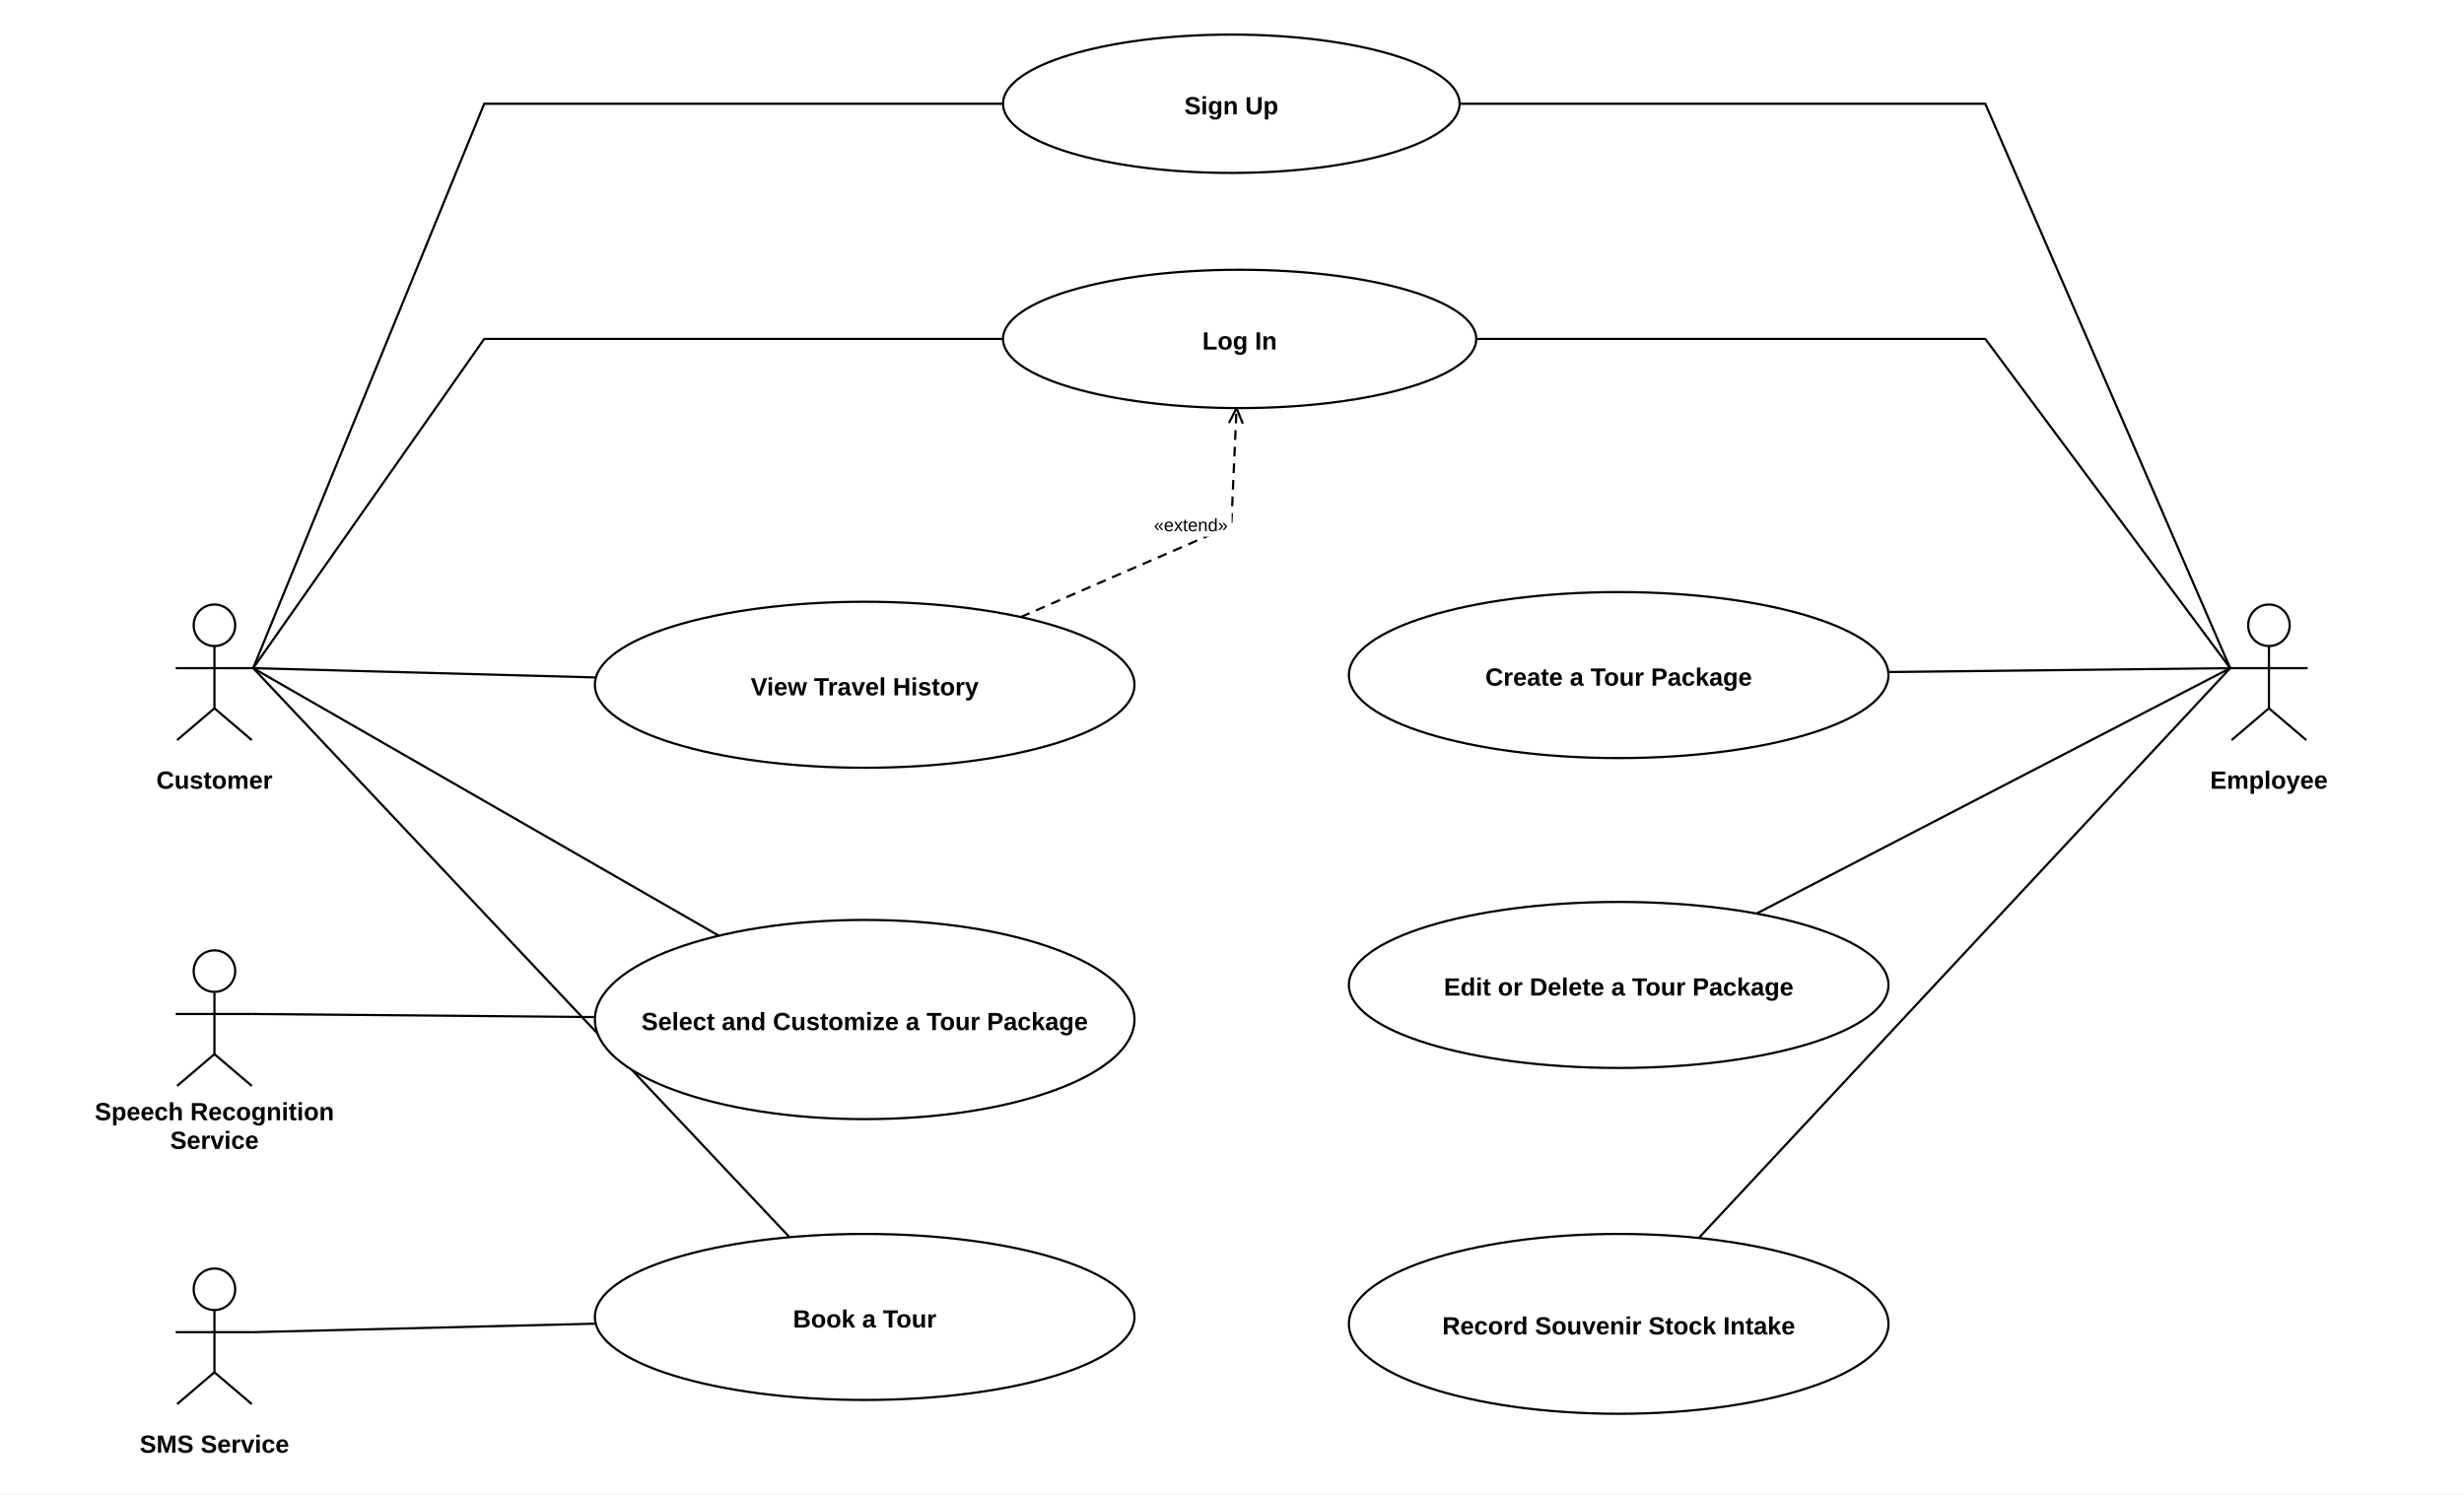
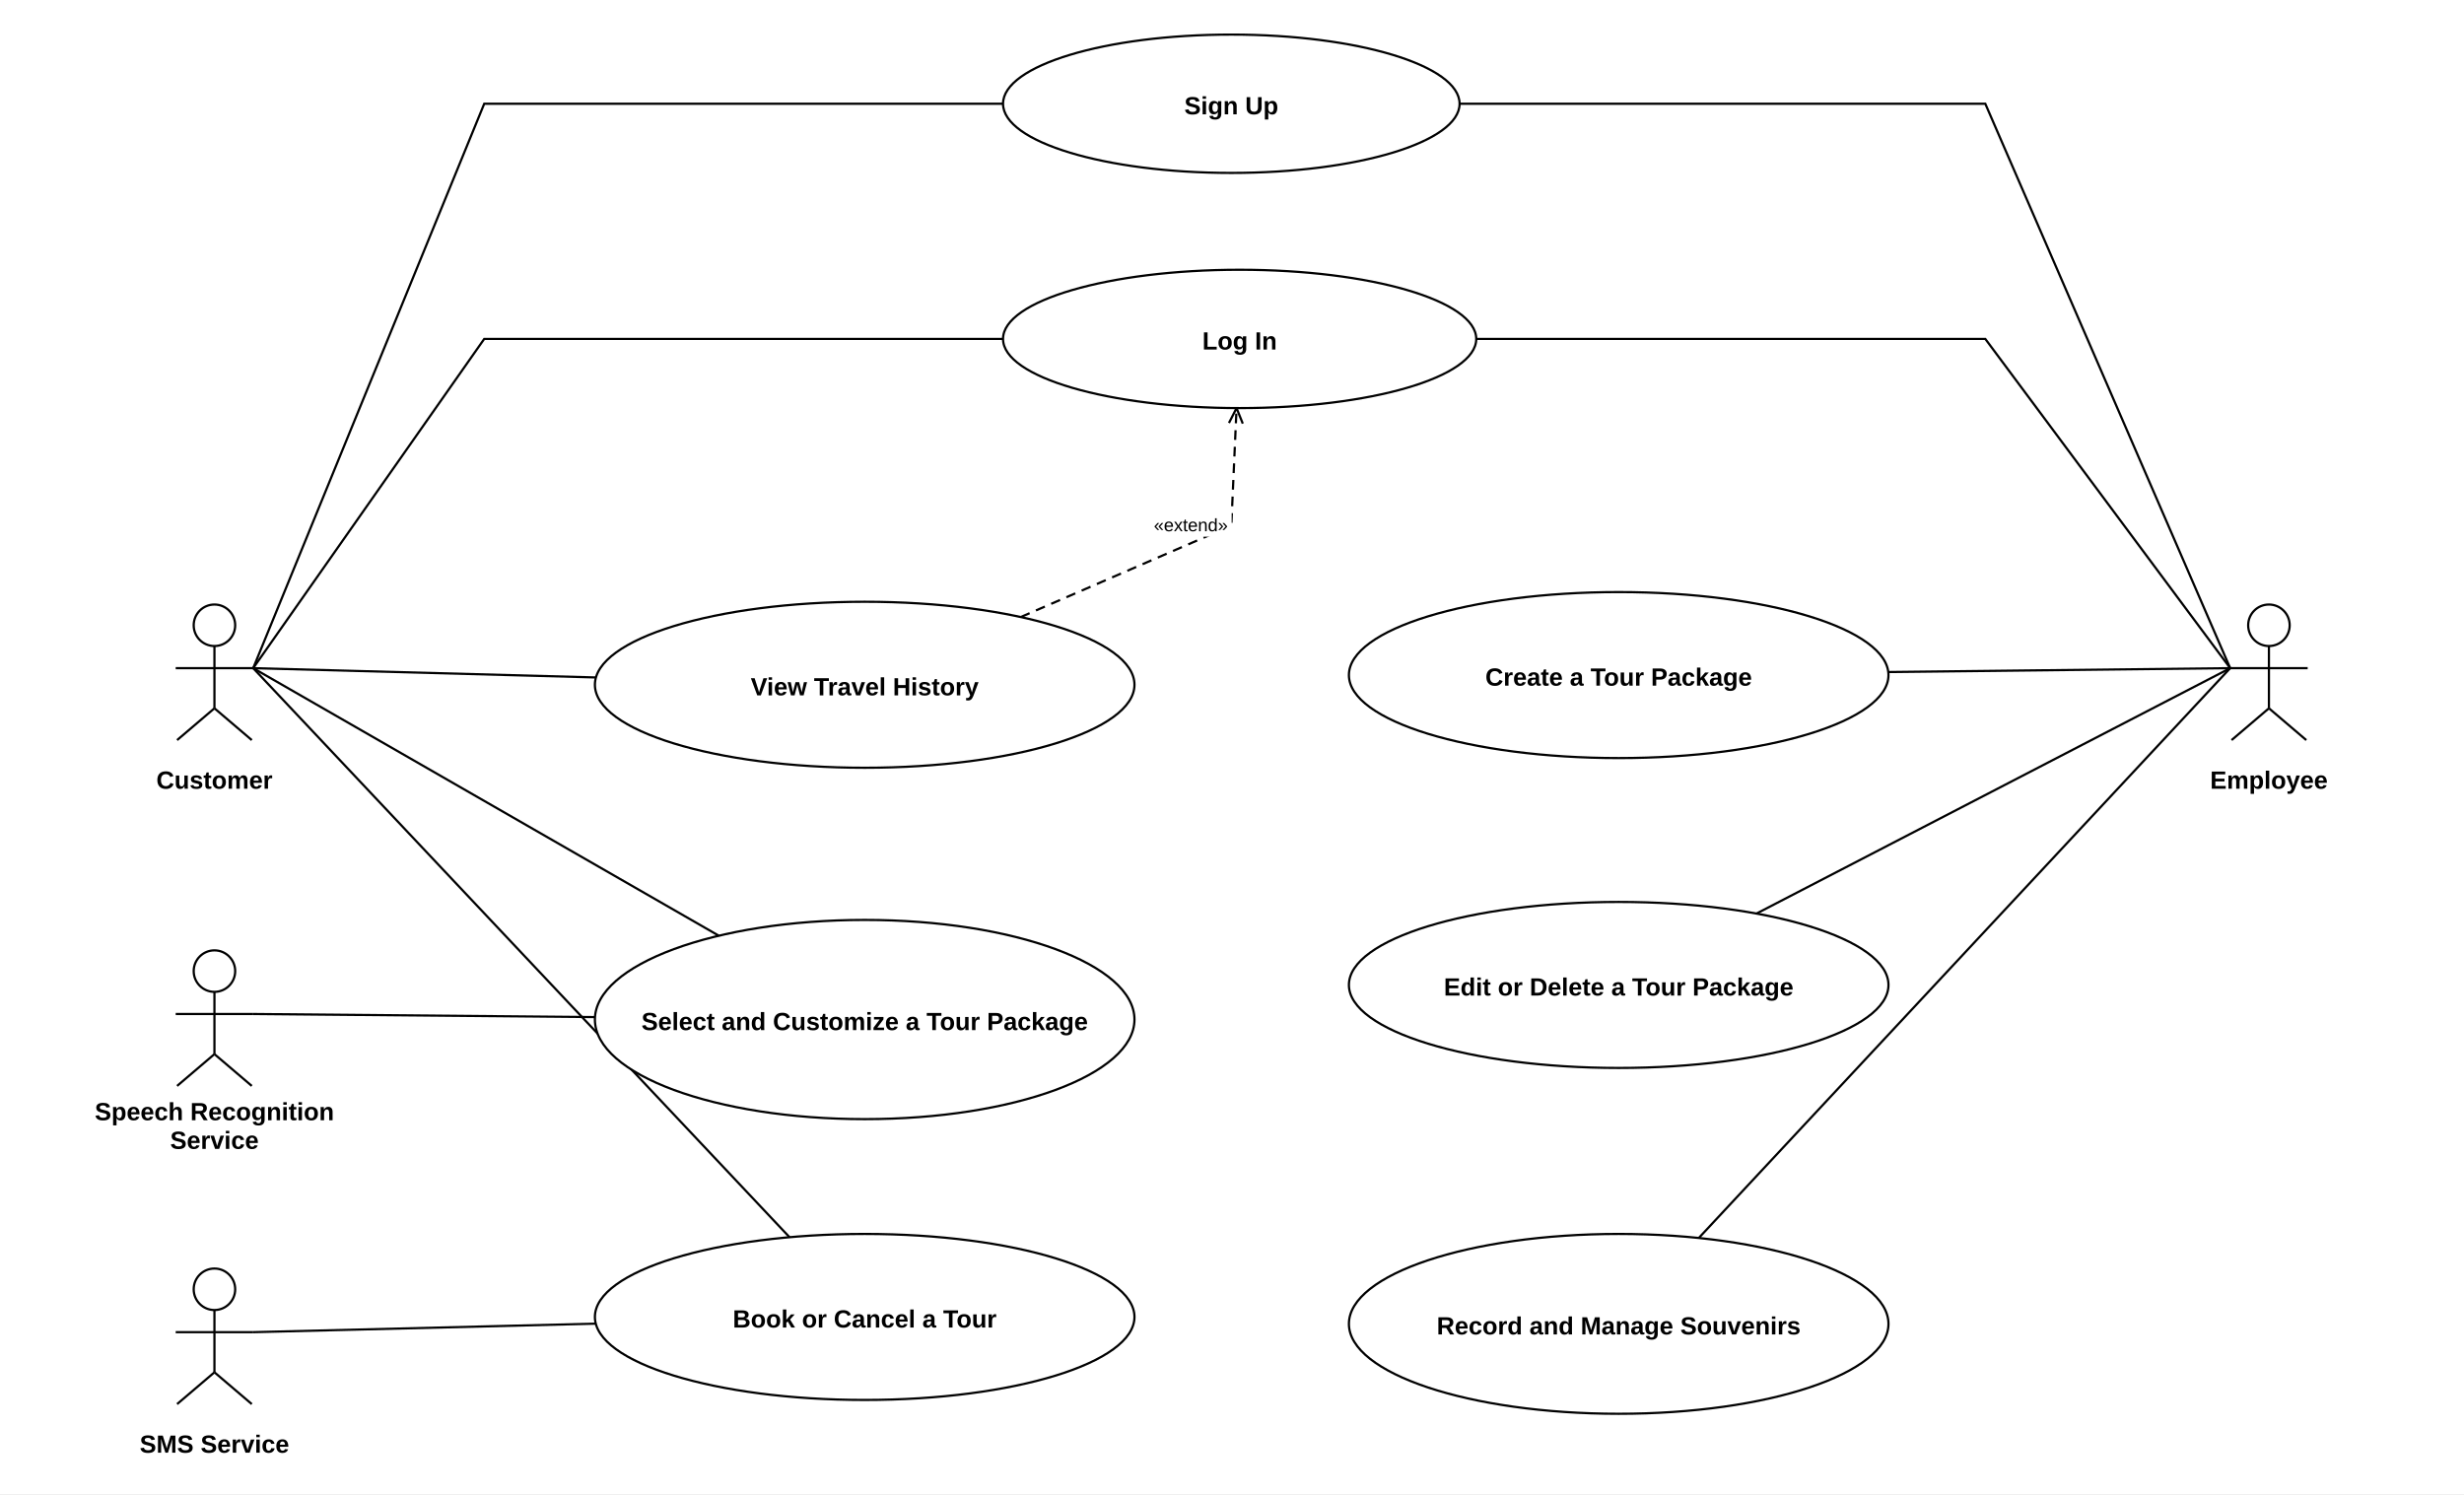
<svg xmlns="http://www.w3.org/2000/svg" width="1781" height="1080" viewBox="0 20 1781 1080">
  <rect x="0" y="20" width="1781" height="1080" fill="white" />
  <polyline points="183.0,503 350.0,95.0 725.0,95.0" fill="none" stroke="black" stroke-width="1.6" />
  <polyline points="183.0,503 350.0,265.0 725.0,265.0" fill="none" stroke="black" stroke-width="1.6" />
  <polyline points="183.0,503 430.755,509.726" fill="none" stroke="black" stroke-width="1.6" />
  <polyline points="183.0,503 519.591,696.426" fill="none" stroke="black" stroke-width="1.6" />
  <polyline points="183.0,503 570.691,914.374" fill="none" stroke="black" stroke-width="1.6" />
  <polyline points="1612.0,503 1435.0,95.0 1055.0,95.0" fill="none" stroke="black" stroke-width="1.6" />
  <polyline points="1612.0,503 1435.0,265.0 1067.042,265.0" fill="none" stroke="black" stroke-width="1.6" />
  <polyline points="1612.0,503 1364.868,505.796" fill="none" stroke="black" stroke-width="1.6" />
  <polyline points="1612.0,503 1269.572,680.412" fill="none" stroke="black" stroke-width="1.6" />
  <polyline points="1612.0,503 1227.88,914.929" fill="none" stroke="black" stroke-width="1.6" />
  <polyline points="183.0,753 430.059,755.236" fill="none" stroke="black" stroke-width="1.6" />
  <polyline points="183.0,983 430.635,976.837" fill="none" stroke="black" stroke-width="1.6" />
  <polyline points="737.787,466.055 890.0,400.0 893.791,314.996" fill="none" stroke="black" stroke-width="1.6" stroke-dasharray="7 5" />
  <polyline points="898.296,326.208 893.791,314.996 888.306,325.762" fill="none" stroke="black" stroke-width="1.6" />
  <circle cx="155.0" cy="472" r="15" fill="white" stroke="black" stroke-width="1.6" />
  <polyline points="155.0,487 155.0,532" fill="none" stroke="black" stroke-width="1.6" />
  <polyline points="127.0,503 183.0,503" fill="none" stroke="black" stroke-width="1.6" />
  <polyline points="155.0,532 128.0,555" fill="none" stroke="black" stroke-width="1.6" />
  <polyline points="155.0,532 182.0,555" fill="none" stroke="black" stroke-width="1.6" />
  <text x="155.0" y="590.15" text-anchor="middle" font-family="Arial, sans-serif" font-size="18" font-weight="bold">Customer</text>
  <circle cx="1640.0" cy="472" r="15" fill="white" stroke="black" stroke-width="1.6" />
  <polyline points="1640.0,487 1640.0,532" fill="none" stroke="black" stroke-width="1.6" />
  <polyline points="1612.0,503 1668.0,503" fill="none" stroke="black" stroke-width="1.6" />
  <polyline points="1640.0,532 1613.0,555" fill="none" stroke="black" stroke-width="1.6" />
  <polyline points="1640.0,532 1667.0,555" fill="none" stroke="black" stroke-width="1.6" />
  <text x="1640.0" y="590.15" text-anchor="middle" font-family="Arial, sans-serif" font-size="18" font-weight="bold">Employee</text>
  <circle cx="155.0" cy="722" r="15" fill="white" stroke="black" stroke-width="1.6" />
  <polyline points="155.0,737 155.0,782" fill="none" stroke="black" stroke-width="1.6" />
  <polyline points="127.0,753 183.0,753" fill="none" stroke="black" stroke-width="1.6" />
  <polyline points="155.0,782 128.0,805" fill="none" stroke="black" stroke-width="1.6" />
  <polyline points="155.0,782 182.0,805" fill="none" stroke="black" stroke-width="1.6" />
  <text x="155.0" y="829.8" text-anchor="middle" font-family="Arial, sans-serif" font-size="18" font-weight="bold">Speech Recognition</text>
  <text x="155.0" y="850.5" text-anchor="middle" font-family="Arial, sans-serif" font-size="18" font-weight="bold">Service</text>
  <circle cx="155.0" cy="952" r="15" fill="white" stroke="black" stroke-width="1.6" />
  <polyline points="155.0,967 155.0,1012" fill="none" stroke="black" stroke-width="1.6" />
  <polyline points="127.0,983 183.0,983" fill="none" stroke="black" stroke-width="1.6" />
  <polyline points="155.0,1012 128.0,1035" fill="none" stroke="black" stroke-width="1.6" />
  <polyline points="155.0,1012 182.0,1035" fill="none" stroke="black" stroke-width="1.6" />
  <text x="155.0" y="1070.15" text-anchor="middle" font-family="Arial, sans-serif" font-size="18" font-weight="bold">SMS Service</text>
  <ellipse cx="890.0" cy="95.0" rx="165.0" ry="50.0" fill="white" stroke="black" stroke-width="1.6" />
  <text x="890.0" y="102.65" text-anchor="middle" font-family="Arial, sans-serif" font-size="18" font-weight="bold">Sign Up</text>
  <ellipse cx="896.021" cy="265.0" rx="171.021" ry="50.0" fill="white" stroke="black" stroke-width="1.6" />
  <text x="896.021" y="272.65" text-anchor="middle" font-family="Arial, sans-serif" font-size="18" font-weight="bold">Log In</text>
  <ellipse cx="625.0" cy="515.0" rx="195.0" ry="60.0" fill="white" stroke="black" stroke-width="1.6" />
  <text x="625.0" y="522.65" text-anchor="middle" font-family="Arial, sans-serif" font-size="18" font-weight="bold">View Travel History</text>
  <ellipse cx="625.0" cy="757.0" rx="195.0" ry="72.0" fill="white" stroke="black" stroke-width="1.6" />
  <text x="625.0" y="764.65" text-anchor="middle" font-family="Arial, sans-serif" font-size="18" font-weight="bold">Select and Customize a Tour Package</text>
  <ellipse cx="625.0" cy="972.0" rx="195.0" ry="60.0" fill="white" stroke="black" stroke-width="1.6" />
-   <text x="625.0" y="979.65" text-anchor="middle" font-family="Arial, sans-serif" font-size="18" font-weight="bold">Book a Tour</text>
+   <text x="625.0" y="979.65" text-anchor="middle" font-family="Arial, sans-serif" font-size="18" font-weight="bold">Book or Cancel a Tour</text>
  <ellipse cx="1170.0" cy="508.0" rx="195.0" ry="60.0" fill="white" stroke="black" stroke-width="1.6" />
  <text x="1170.0" y="515.65" text-anchor="middle" font-family="Arial, sans-serif" font-size="18" font-weight="bold">Create a Tour Package</text>
  <ellipse cx="1170.0" cy="732.0" rx="195.0" ry="60.0" fill="white" stroke="black" stroke-width="1.6" />
  <text x="1170.0" y="739.65" text-anchor="middle" font-family="Arial, sans-serif" font-size="18" font-weight="bold">Edit or Delete a Tour Package</text>
  <ellipse cx="1170.0" cy="977.0" rx="195.0" ry="65.0" fill="white" stroke="black" stroke-width="1.6" />
-   <text x="1170.0" y="984.65" text-anchor="middle" font-family="Arial, sans-serif" font-size="18" font-weight="bold">Record Souvenir Stock Intake</text>
+   <text x="1170.0" y="984.65" text-anchor="middle" font-family="Arial, sans-serif" font-size="18" font-weight="bold">Record and Manage Souvenirs</text>
  <rect x="831.246" y="389.025" width="59.0" height="18.95" fill="white" />
  <text x="860.746" y="404.025" text-anchor="middle" font-family="Arial, sans-serif" font-size="13">«extend»</text>
</svg>
